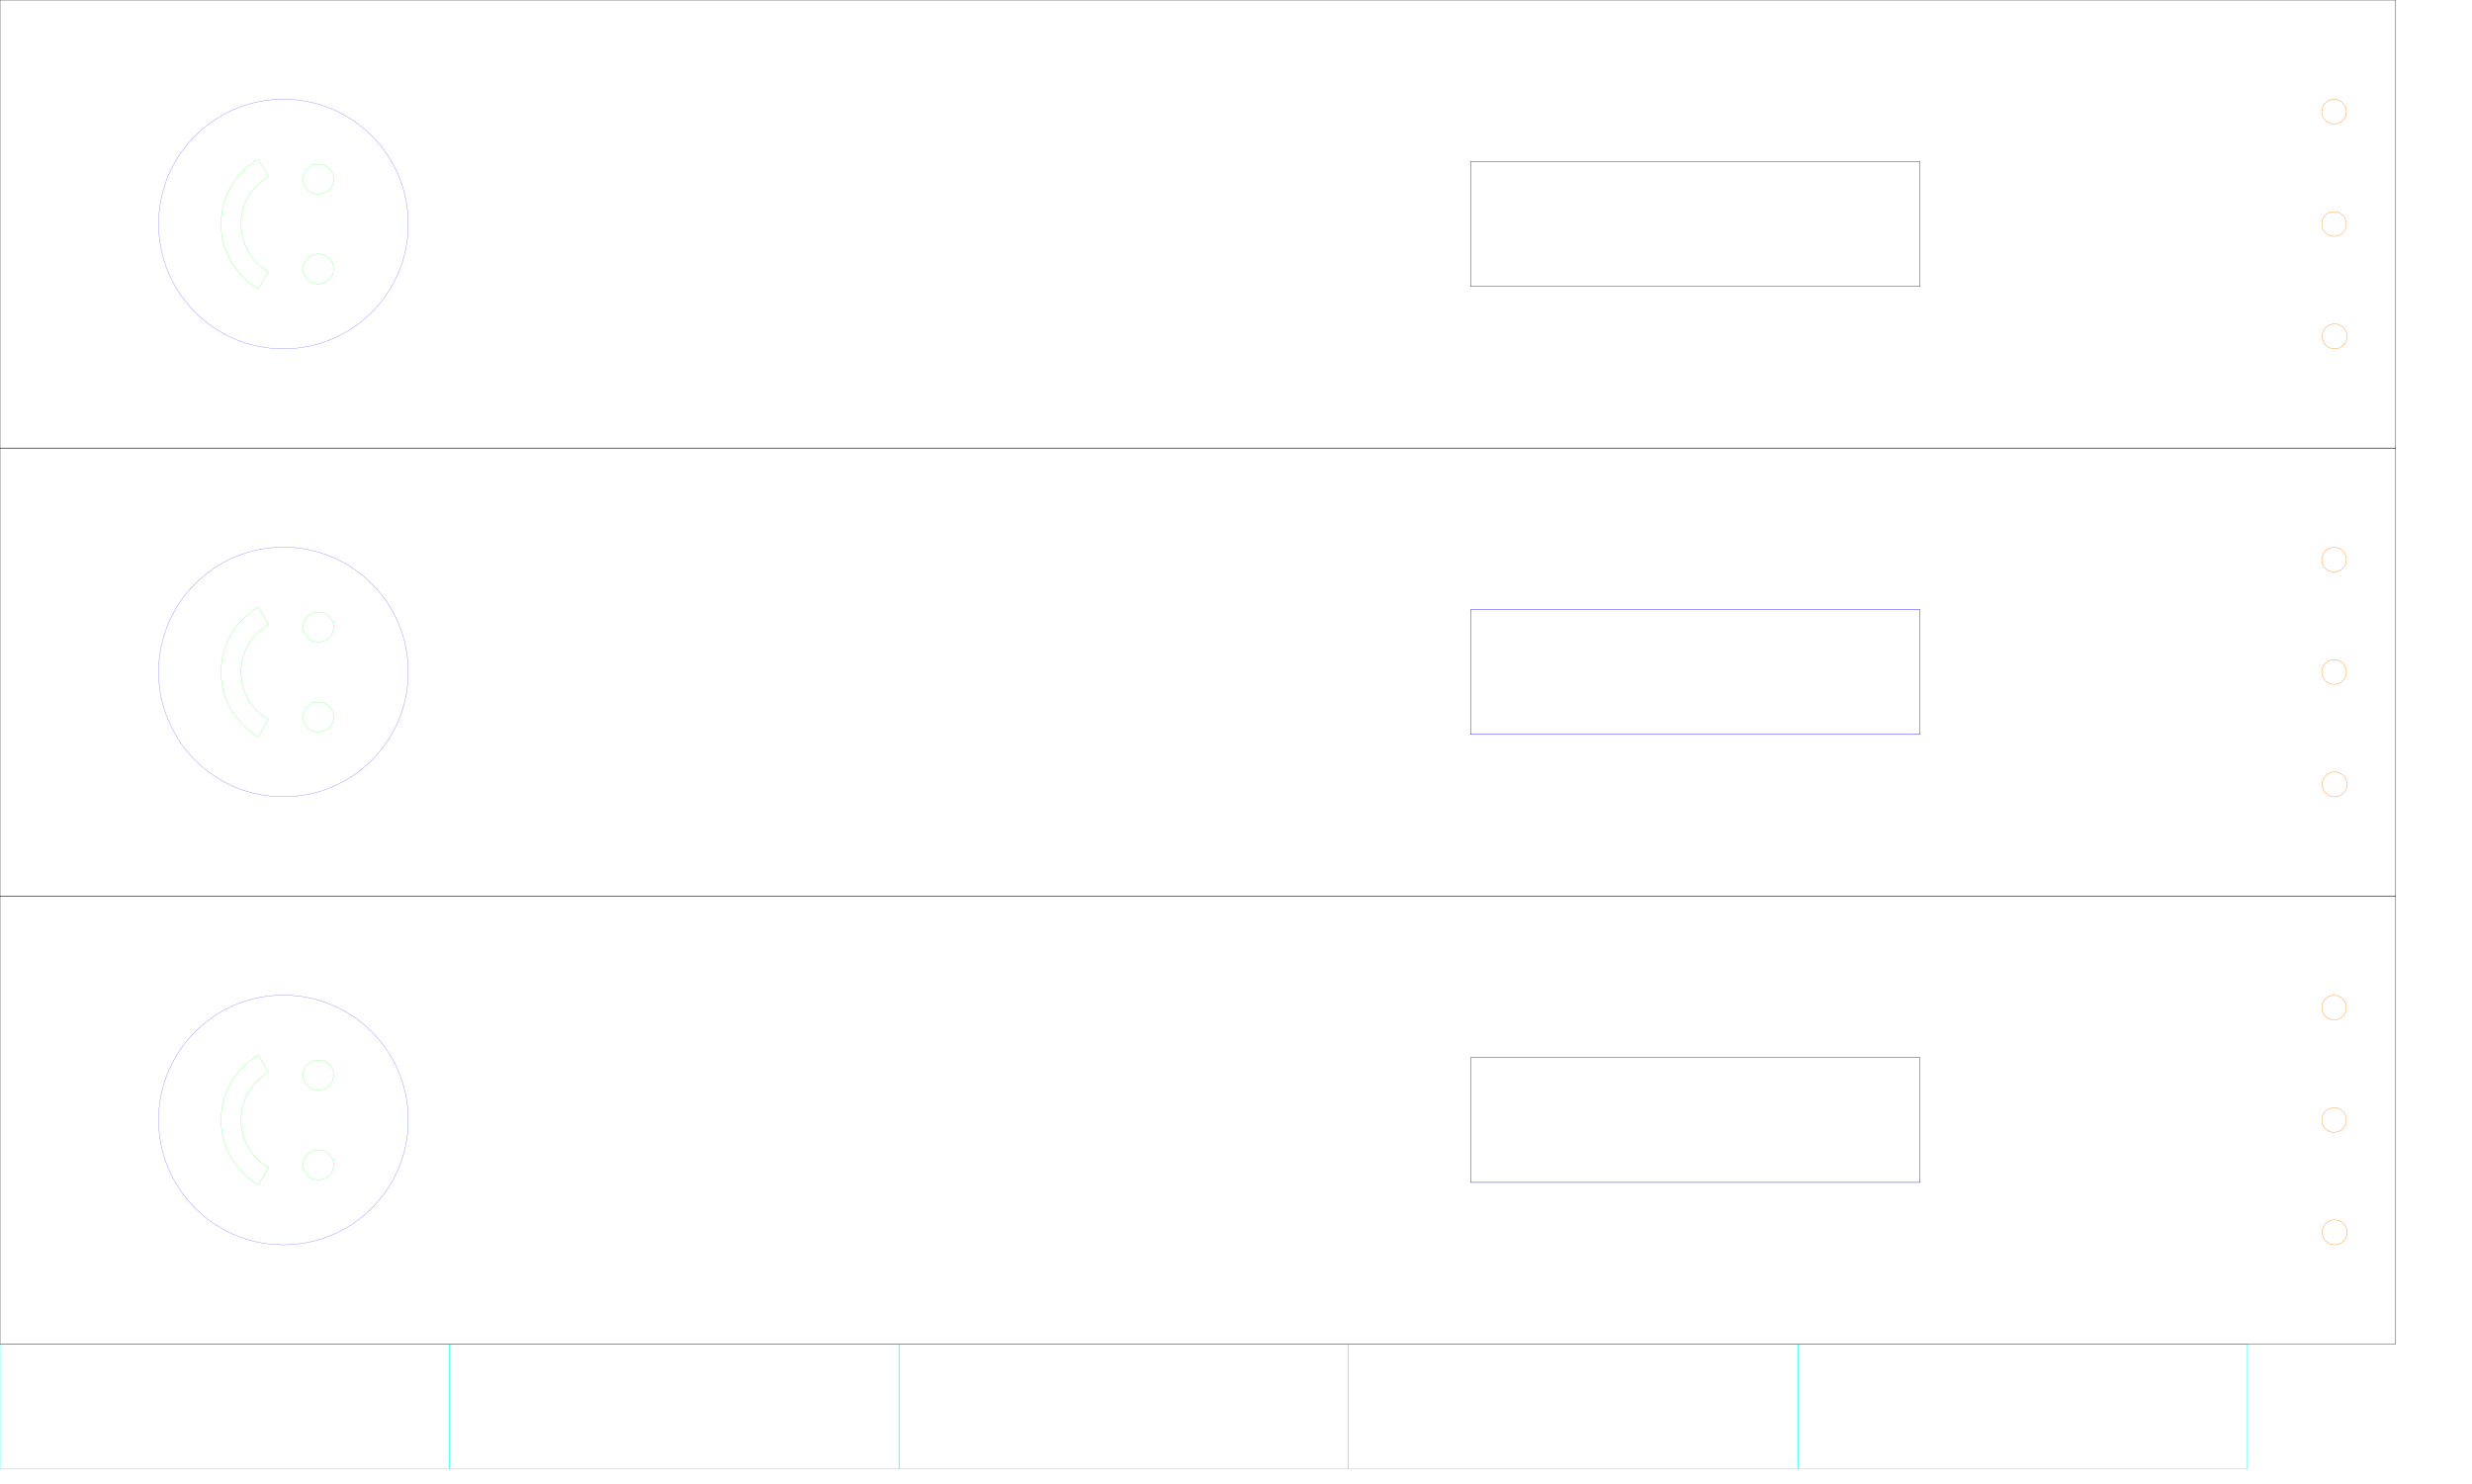
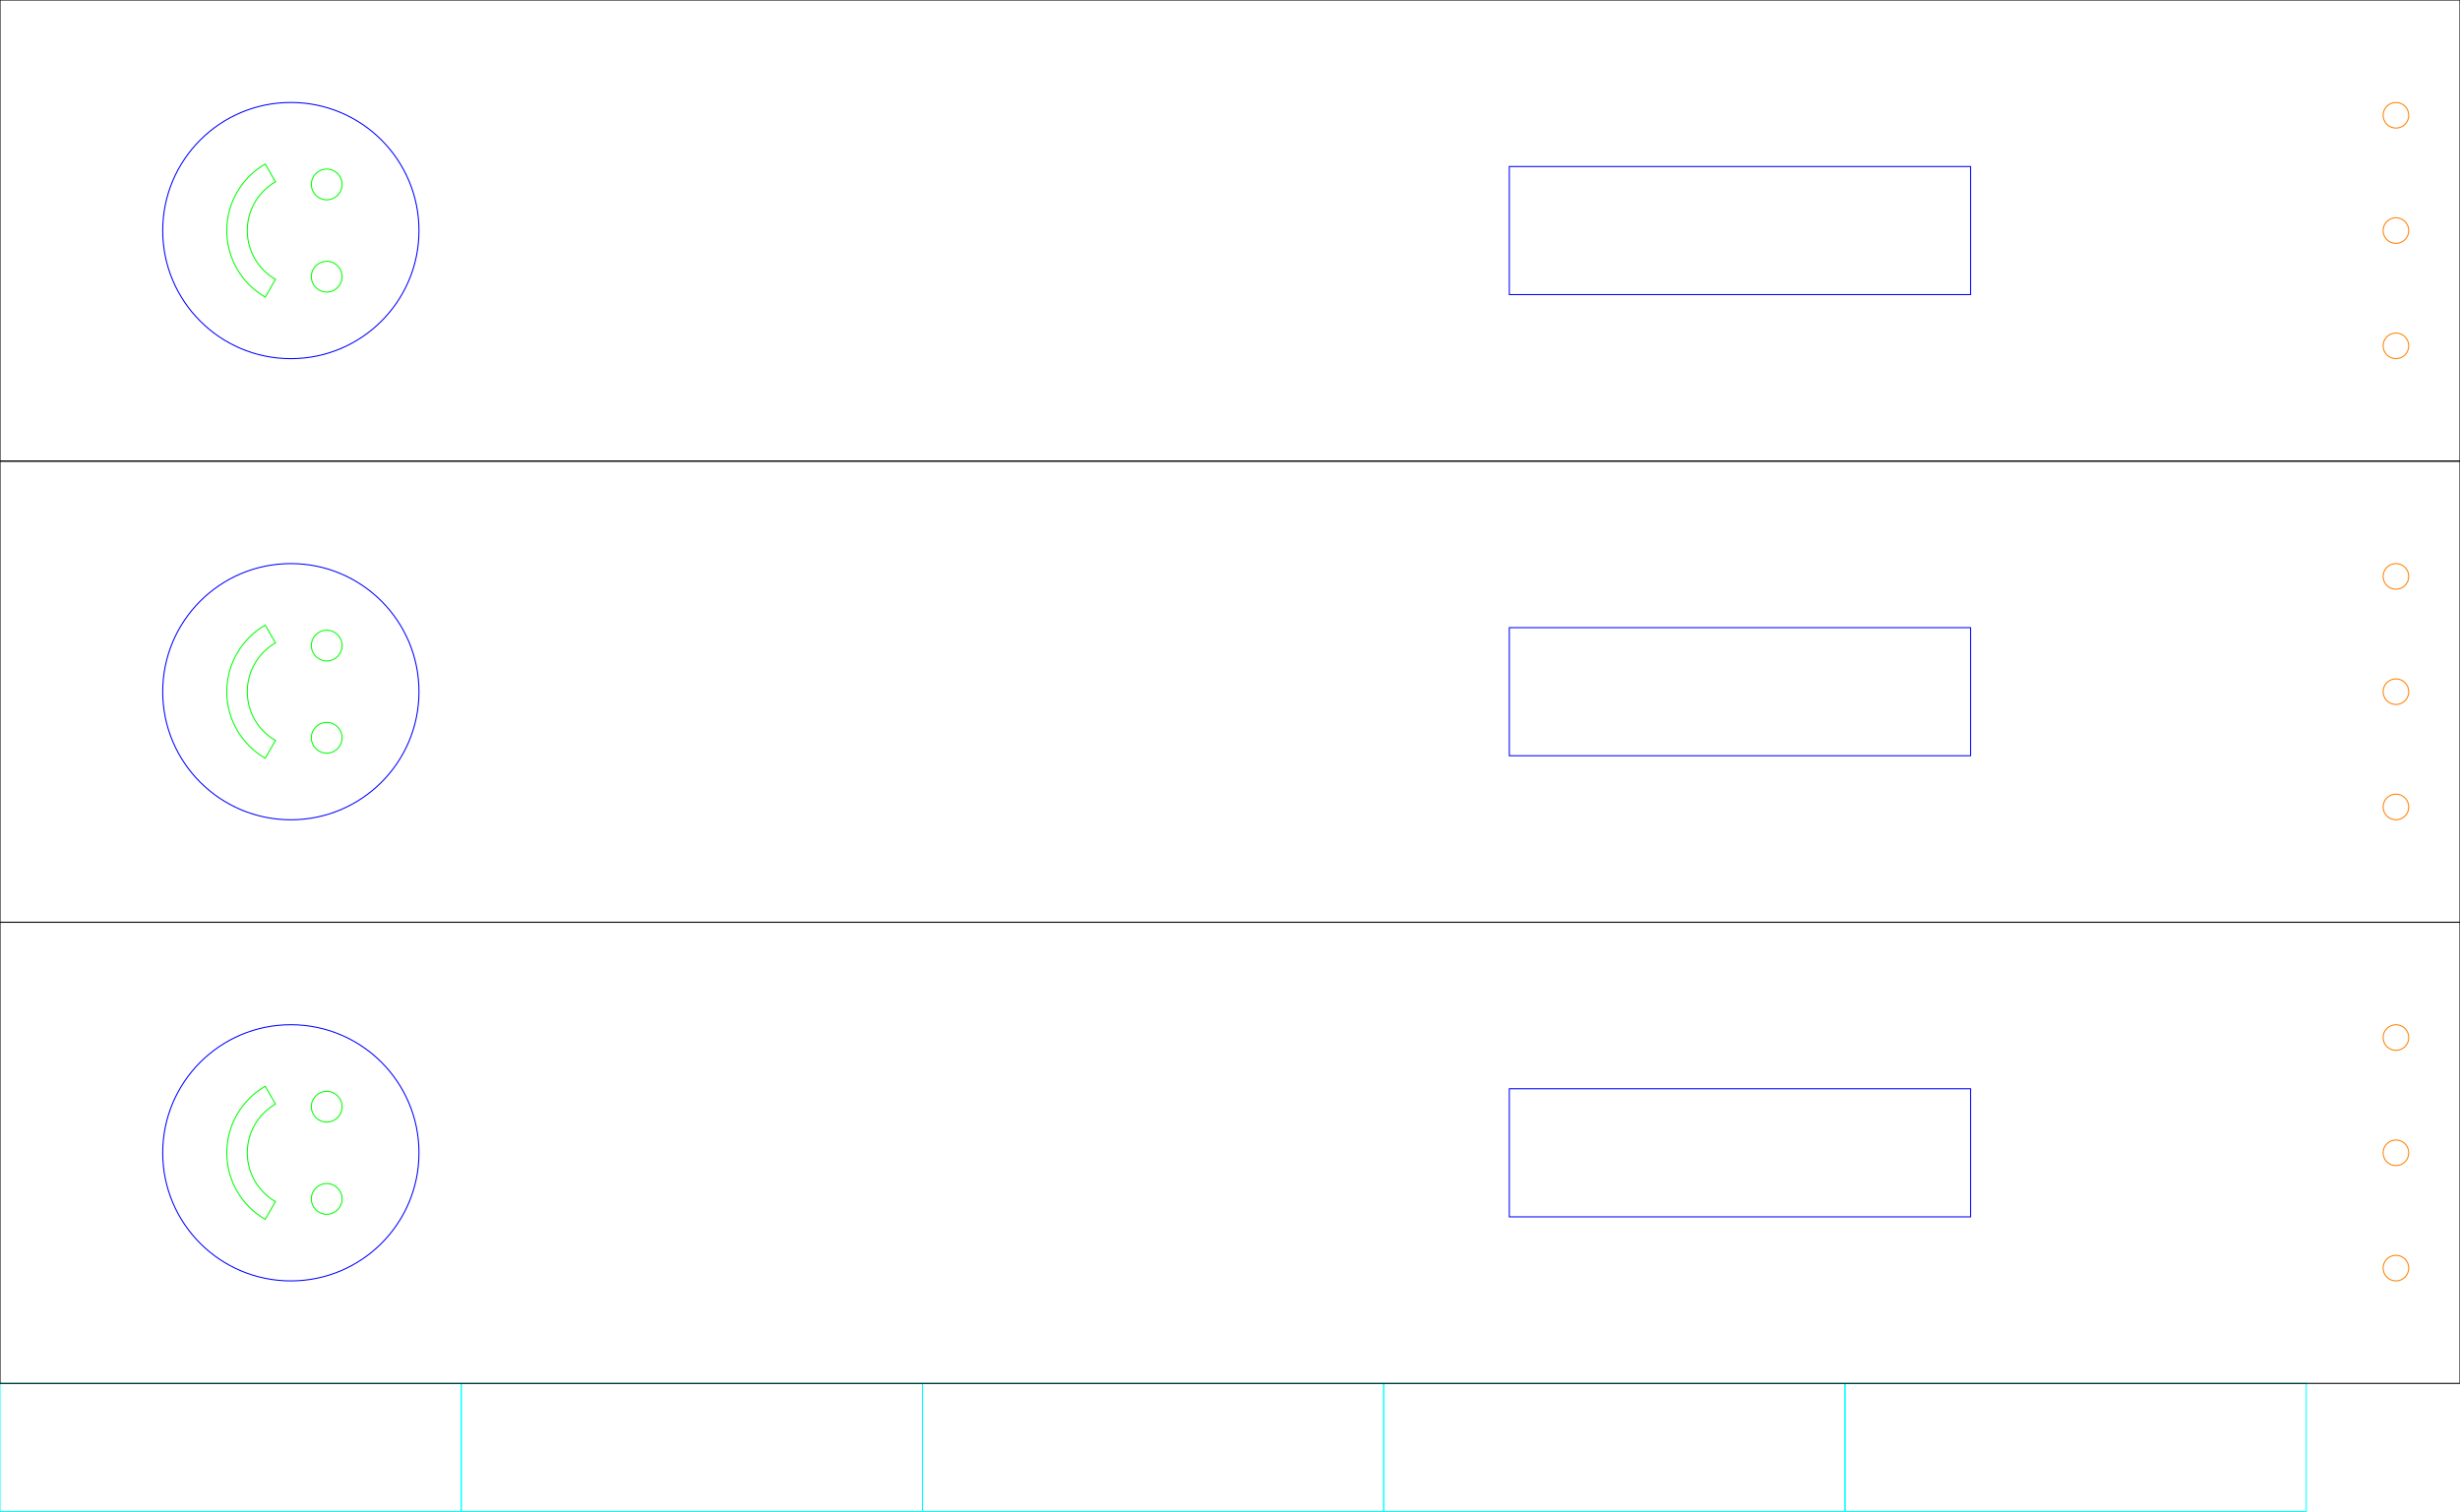
- <svg xmlns="http://www.w3.org/2000/svg" width="495mm" height="297mm" viewBox="0 0 495 297" version="1.1" id="svg1">
-   <defs id="defs1" />
-   <g id="layer1">
-     <rect style="fill:none;stroke:#000000;stroke-width:0.265;vector-effect:non-scaling-stroke;-inkscape-stroke:hairline;stroke-dasharray:none" id="rect1" width="479.715" height="89.715" x="0.008" y="0.008" />
-     <ellipse style="fill:none;stroke:#ff8000;stroke-width:0.265;vector-effect:non-scaling-stroke;-inkscape-stroke:hairline;stroke-dasharray:none;stroke-opacity:1" id="path2" cx="467.382" cy="22.366" rx="2.471" ry="2.471" />
-     <ellipse style="fill:none;stroke:#ff8000;stroke-width:0.265;vector-effect:non-scaling-stroke;-inkscape-stroke:hairline;stroke-dasharray:none;stroke-opacity:1" id="path2-5" cx="467.382" cy="44.866" rx="2.471" ry="2.471" />
-     <circle style="vector-effect:non-scaling-stroke;fill:none;stroke:#ff8000;stroke-width:0.268;stroke-dasharray:none;-inkscape-stroke:hairline;stroke-opacity:1" id="path2-5-8" cx="467.5" cy="67.366" r="2.5" />
-     <rect style="vector-effect:non-scaling-stroke;fill:none;stroke:#00ffff;stroke-width:0.301;stroke-dasharray:none;-inkscape-stroke:hairline;fill-opacity:1;stroke-opacity:1" id="rect2" width="90" height="25" x="0.008" y="269.152" />
-     <rect style="vector-effect:non-scaling-stroke;fill:none;stroke:#00ffff;stroke-width:0.301;stroke-dasharray:none;-inkscape-stroke:hairline;fill-opacity:1;stroke-opacity:1" id="rect2-9" width="90" height="25" x="90.008" y="269.152" />
-     <rect style="vector-effect:non-scaling-stroke;fill:none;stroke:#00ffff;stroke-width:0.301;stroke-dasharray:none;-inkscape-stroke:hairline;fill-opacity:1;stroke-opacity:1" id="rect2-2" width="90" height="25" x="180.008" y="269.152" />
-     <rect style="vector-effect:non-scaling-stroke;fill:none;stroke:#00ffff;stroke-width:0.301;stroke-dasharray:none;-inkscape-stroke:hairline;fill-opacity:1;stroke-opacity:1" id="rect2-97" width="90" height="25" x="270.008" y="269.152" />
-     <rect style="vector-effect:non-scaling-stroke;fill:none;stroke:#00ffff;stroke-width:0.301;stroke-dasharray:none;-inkscape-stroke:hairline;fill-opacity:1;stroke-opacity:1" id="rect2-5" width="90" height="25" x="360.008" y="269.152" />
-     <path d="m 51.758,57.854 a 15,14.998 0 0 1 0,-25.977 l 2,3.463 a 11,10.998 0 0 0 0,19.05 z" id="path4" style="vector-effect:non-scaling-stroke;fill:none;stroke:#00ff00;stroke-width:0.132;stroke-dasharray:none;stroke-opacity:1;-inkscape-stroke:hairline" />
-     <path d="m 63.758,50.865 a 3,3 0 1 0 0,5.999 3,3 0 1 0 0,-5.999 z" id="path3" style="vector-effect:non-scaling-stroke;fill:none;stroke:#00ff00;stroke-width:0.132;stroke-dasharray:none;stroke-opacity:1;-inkscape-stroke:hairline" />
-     <path d="m 63.758,32.867 a 3,3 0 1 0 0,5.999 3,3 0 1 0 0,-5.999 z" id="path2-2" style="vector-effect:non-scaling-stroke;fill:none;stroke:#00ff00;stroke-width:0.132;stroke-dasharray:none;stroke-opacity:1;-inkscape-stroke:hairline" />
-     <path d="m 81.758,44.866 a 25,24.996 0 1 0 -50,0 25,24.996 0 1 0 50,0 z" id="path1" style="vector-effect:non-scaling-stroke;fill:none;stroke:#0000ff;stroke-width:0.132;stroke-dasharray:none;stroke-opacity:1;-inkscape-stroke:hairline" />
+ <svg xmlns="http://www.w3.org/2000/svg" width="480mm" height="295mm" viewBox="0 0 480 295">
+   <g fill="none" stroke="#0000ff" stroke-width="0.2">
+     <circle cx="56.75" cy="45" r="25" />
+     <rect x="294.5" y="32.5" width="90" height="25" />
+     <circle cx="56.75" cy="135" r="25" />
+     <rect x="294.5" y="122.5" width="90" height="25" />
+     <circle cx="56.75" cy="225" r="25" />
+     <rect x="294.5" y="212.5" width="90" height="25" />
  </g>
-   <rect style="vector-effect:non-scaling-stroke;fill:none;stroke:#0000ff;stroke-width:0.301;stroke-dasharray:none;stroke-opacity:1;-inkscape-stroke:hairline" id="rect2-5-1" width="90" height="25" x="294.473" y="32.366" />
-   <rect style="vector-effect:non-scaling-stroke;fill:none;stroke:#000000;stroke-width:0.265;stroke-dasharray:none;-inkscape-stroke:hairline" id="rect1-6" width="479.715" height="89.715" x="0.008" y="89.723" />
-   <ellipse style="vector-effect:non-scaling-stroke;fill:none;stroke:#ff8000;stroke-width:0.265;stroke-dasharray:none;stroke-opacity:1;-inkscape-stroke:hairline" id="path2-8" cx="467.382" cy="112.08" rx="2.471" ry="2.471" />
-   <ellipse style="vector-effect:non-scaling-stroke;fill:none;stroke:#ff8000;stroke-width:0.265;stroke-dasharray:none;stroke-opacity:1;-inkscape-stroke:hairline" id="path2-5-5" cx="467.382" cy="134.58" rx="2.471" ry="2.471" />
-   <circle style="vector-effect:non-scaling-stroke;fill:none;stroke:#ff8000;stroke-width:0.268;stroke-dasharray:none;stroke-opacity:1;-inkscape-stroke:hairline" id="path2-5-8-4" cx="467.5" cy="157.08" r="2.5" />
-   <path d="m 51.758,147.569 a 15,14.998 0 0 1 0,-25.977 l 2,3.463 a 11,10.998 0 0 0 0,19.05 z" id="path4-7" style="vector-effect:non-scaling-stroke;fill:none;stroke:#00ff00;stroke-width:0.132;stroke-dasharray:none;stroke-opacity:1;-inkscape-stroke:hairline" />
-   <path d="m 63.758,140.579 a 3,3 0 1 0 0,5.999 3,3 0 1 0 0,-5.999 z" id="path3-9" style="vector-effect:non-scaling-stroke;fill:none;stroke:#00ff00;stroke-width:0.132;stroke-dasharray:none;stroke-opacity:1;-inkscape-stroke:hairline" />
-   <path d="m 63.758,122.582 a 3,3 0 1 0 0,5.999 3,3 0 1 0 0,-5.999 z" id="path2-2-6" style="vector-effect:non-scaling-stroke;fill:none;stroke:#00ff00;stroke-width:0.132;stroke-dasharray:none;stroke-opacity:1;-inkscape-stroke:hairline" />
-   <path d="m 81.758,134.58 a 25,24.996 0 1 0 -50,0 25,24.996 0 1 0 50,0 z" id="path1-6" style="vector-effect:non-scaling-stroke;fill:none;stroke:#0000ff;stroke-width:0.132;stroke-dasharray:none;stroke-opacity:1;-inkscape-stroke:hairline" />
-   <rect style="vector-effect:non-scaling-stroke;fill:none;stroke:#0000ff;stroke-width:0.301;stroke-dasharray:none;stroke-opacity:1;-inkscape-stroke:hairline" id="rect2-5-1-6" width="90" height="25" x="294.473" y="122.08" />
-   <rect style="vector-effect:non-scaling-stroke;fill:none;stroke:#000000;stroke-width:0.265;stroke-dasharray:none;-inkscape-stroke:hairline" id="rect1-1" width="479.715" height="89.715" x="0.008" y="179.438" />
-   <ellipse style="vector-effect:non-scaling-stroke;fill:none;stroke:#ff8000;stroke-width:0.265;stroke-dasharray:none;stroke-opacity:1;-inkscape-stroke:hairline" id="path2-0" cx="467.382" cy="201.795" rx="2.471" ry="2.471" />
-   <ellipse style="vector-effect:non-scaling-stroke;fill:none;stroke:#ff8000;stroke-width:0.265;stroke-dasharray:none;stroke-opacity:1;-inkscape-stroke:hairline" id="path2-5-81" cx="467.382" cy="224.295" rx="2.471" ry="2.471" />
-   <circle style="vector-effect:non-scaling-stroke;fill:none;stroke:#ff8000;stroke-width:0.268;stroke-dasharray:none;stroke-opacity:1;-inkscape-stroke:hairline" id="path2-5-8-48" cx="467.5" cy="246.795" r="2.5" />
-   <path d="m 51.758,237.283 a 15,14.998 0 0 1 0,-25.977 l 2,3.463 a 11,10.998 0 0 0 0,19.05 z" id="path4-8" style="vector-effect:non-scaling-stroke;fill:none;stroke:#00ff00;stroke-width:0.132;stroke-dasharray:none;stroke-opacity:1;-inkscape-stroke:hairline" />
-   <path d="m 63.758,230.294 a 3,3 0 1 0 0,5.999 3,3 0 1 0 0,-5.999 z" id="path3-4" style="vector-effect:non-scaling-stroke;fill:none;stroke:#00ff00;stroke-width:0.132;stroke-dasharray:none;stroke-opacity:1;-inkscape-stroke:hairline" />
-   <path d="m 63.758,212.297 a 3,3 0 1 0 0,5.999 3,3 0 1 0 0,-5.999 z" id="path2-2-5" style="vector-effect:non-scaling-stroke;fill:none;stroke:#00ff00;stroke-width:0.132;stroke-dasharray:none;stroke-opacity:1;-inkscape-stroke:hairline" />
-   <path d="m 81.758,224.295 a 25,24.996 0 1 0 -50,0 25,24.996 0 1 0 50,0 z" id="path1-7" style="vector-effect:non-scaling-stroke;fill:none;stroke:#0000ff;stroke-width:0.132;stroke-dasharray:none;stroke-opacity:1;-inkscape-stroke:hairline" />
-   <rect style="vector-effect:non-scaling-stroke;fill:none;stroke:#0000ff;stroke-width:0.301;stroke-dasharray:none;stroke-opacity:1;-inkscape-stroke:hairline" id="rect2-5-1-9" width="90" height="25" x="294.473" y="211.795" />
+   <g fill="none" stroke="#00ff00" stroke-width="0.2">
+     <circle cx="63.75" cy="36" r="3" />
+     <circle cx="63.75" cy="54" r="3" />
+     <path d="M 51.75,57.99 A 15,15 0 0 1 51.75,32.01 L 53.75,35.474 A 11,11 0 0 0 53.75,54.526 Z" />
+     <circle cx="63.75" cy="126" r="3" />
+     <circle cx="63.75" cy="144" r="3" />
+     <path d="M 51.75,147.99 A 15,15 0 0 1 51.75,122.01 L 53.75,125.474 A 11,11 0 0 0 53.75,144.526 Z" />
+     <circle cx="63.75" cy="216" r="3" />
+     <circle cx="63.75" cy="234" r="3" />
+     <path d="M 51.75,237.99 A 15,15 0 0 1 51.75,212.01 L 53.75,215.474 A 11,11 0 0 0 53.75,234.526 Z" />
+   </g>
+   <g fill="none" stroke="#ff8000" stroke-width="0.2">
+     <circle cx="467.5" cy="22.5" r="2.5" />
+     <circle cx="467.5" cy="45" r="2.5" />
+     <circle cx="467.5" cy="67.5" r="2.5" />
+     <circle cx="467.5" cy="112.5" r="2.5" />
+     <circle cx="467.5" cy="135" r="2.5" />
+     <circle cx="467.5" cy="157.5" r="2.5" />
+     <circle cx="467.5" cy="202.5" r="2.5" />
+     <circle cx="467.5" cy="225" r="2.5" />
+     <circle cx="467.5" cy="247.5" r="2.5" />
+   </g>
+   <g fill="none" stroke="#00ffff" stroke-width="0.2">
+     <rect x="0" y="270" width="90" height="25" />
+     <rect x="90" y="270" width="90" height="25" />
+     <rect x="180" y="270" width="90" height="25" />
+     <rect x="270" y="270" width="90" height="25" />
+     <rect x="360" y="270" width="90" height="25" />
+   </g>
+   <g fill="none" stroke="#000000" stroke-width="0.2">
+     <rect x="0" y="0" width="480" height="90" />
+     <rect x="0" y="90" width="480" height="90" />
+     <rect x="0" y="180" width="480" height="90" />
+   </g>
</svg>
